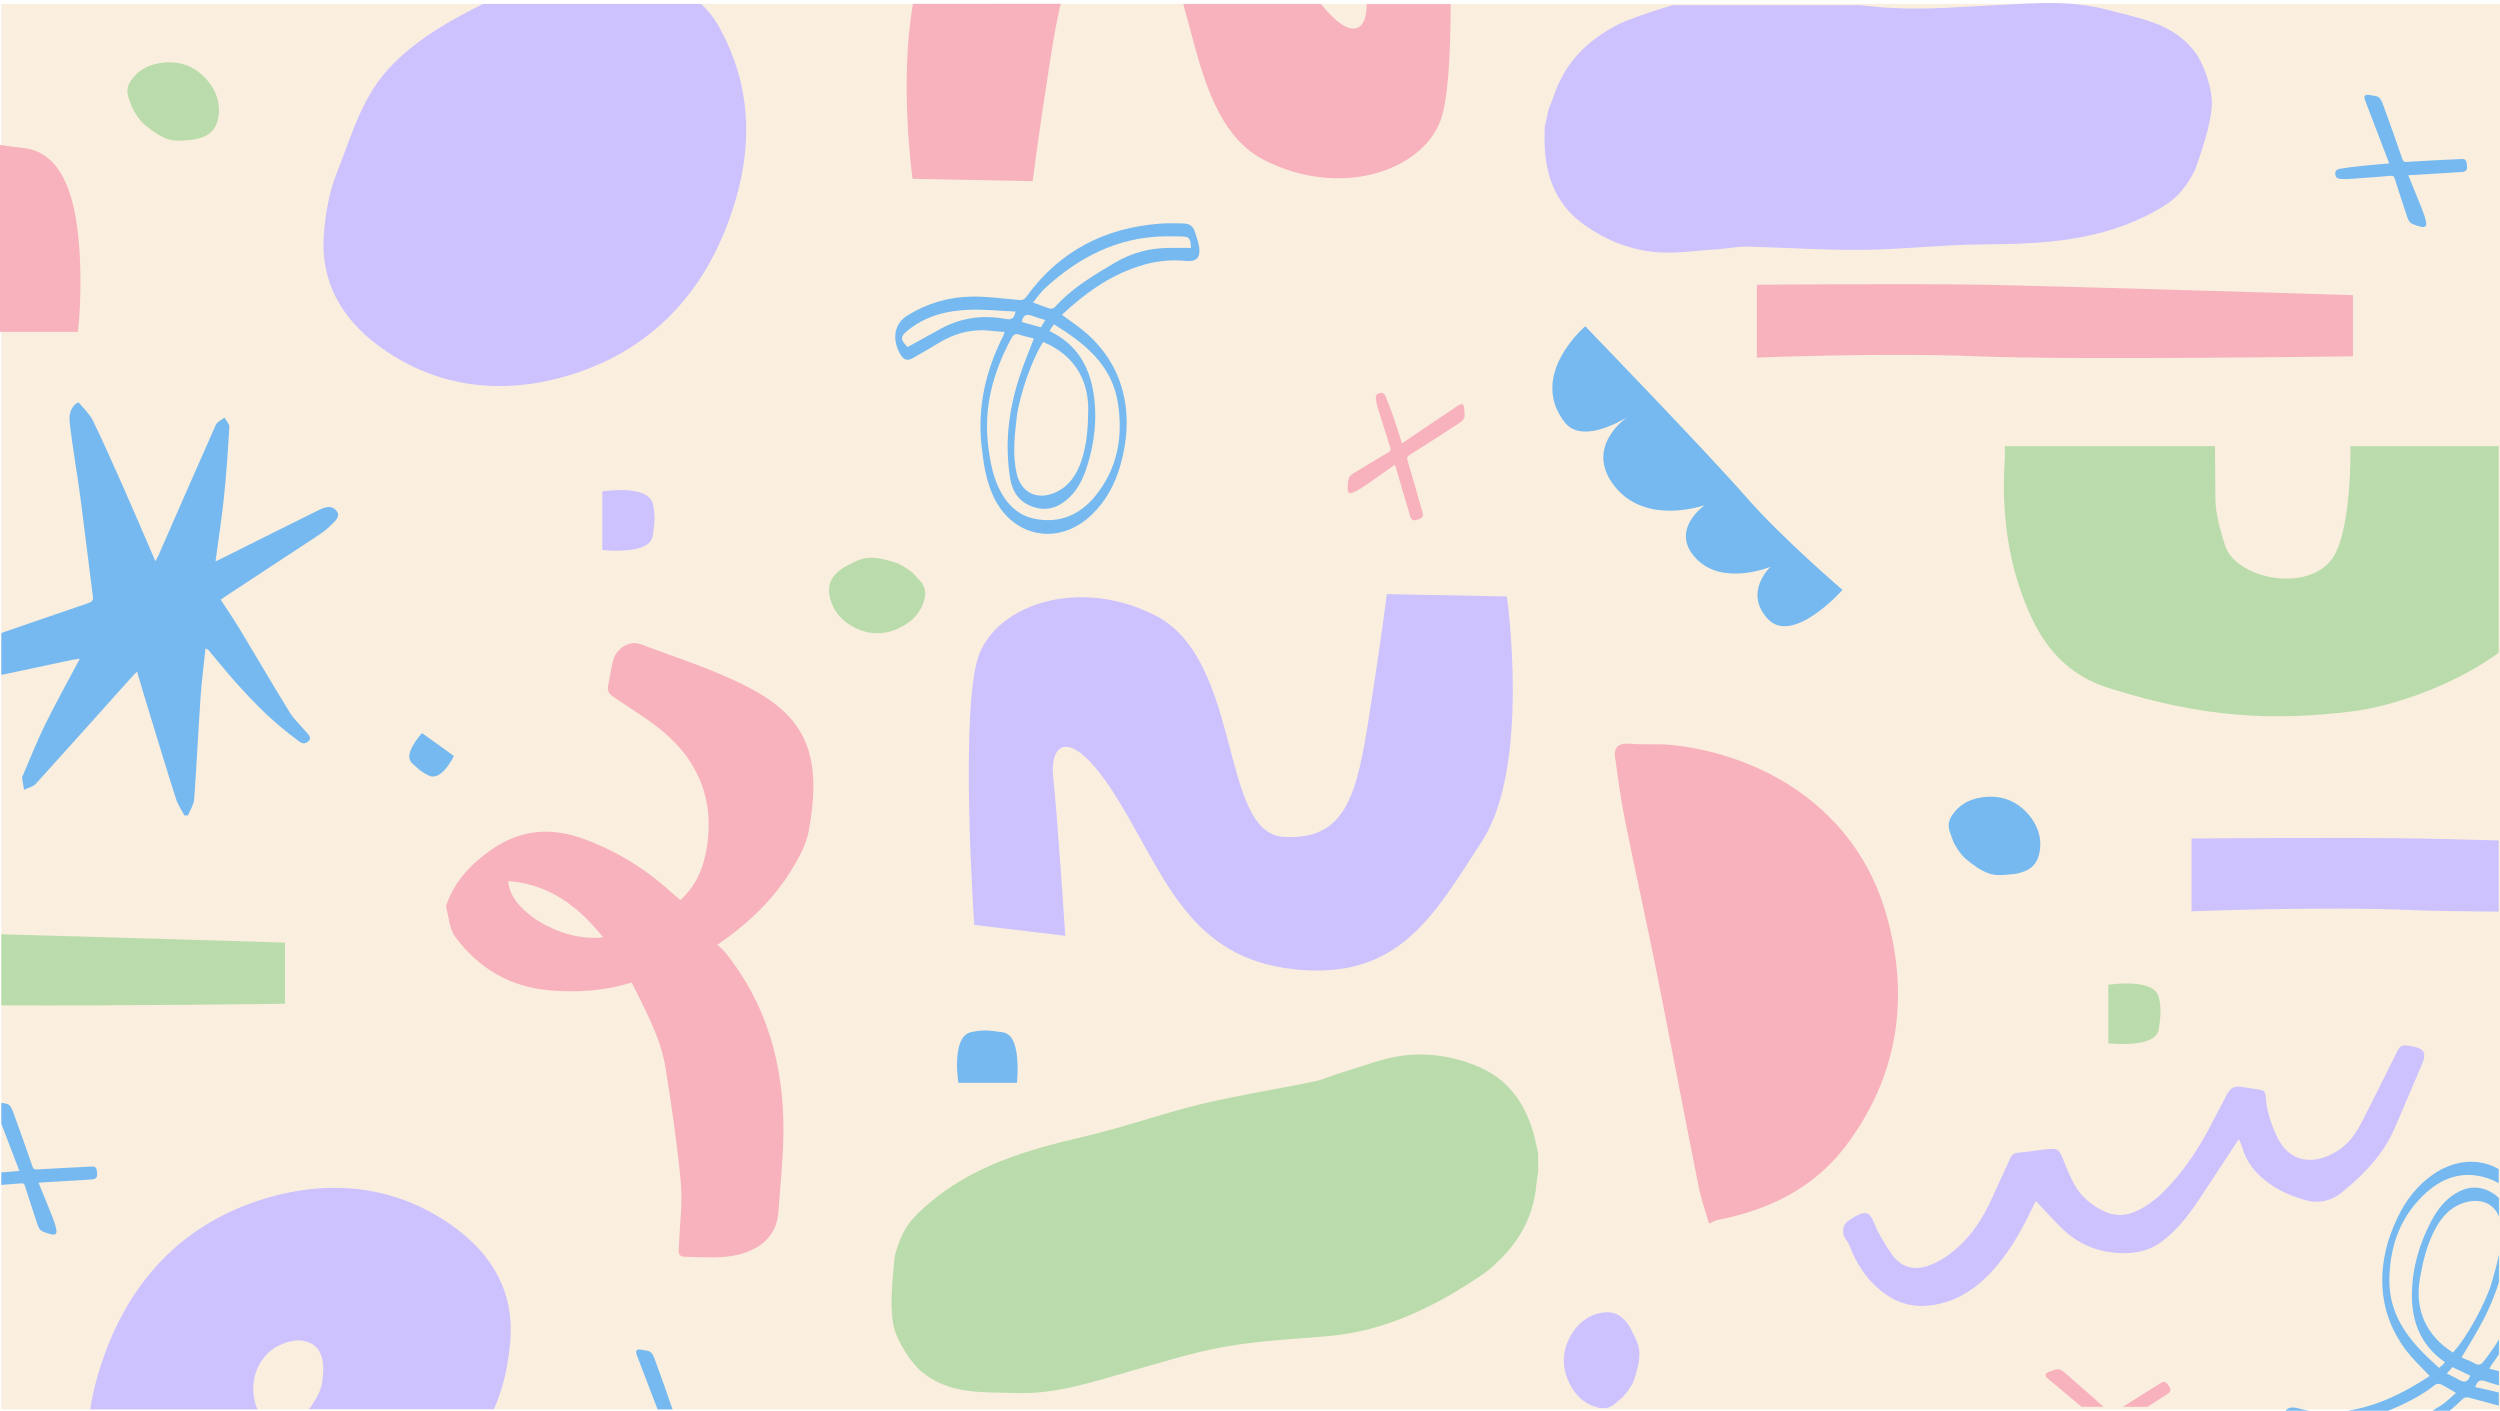
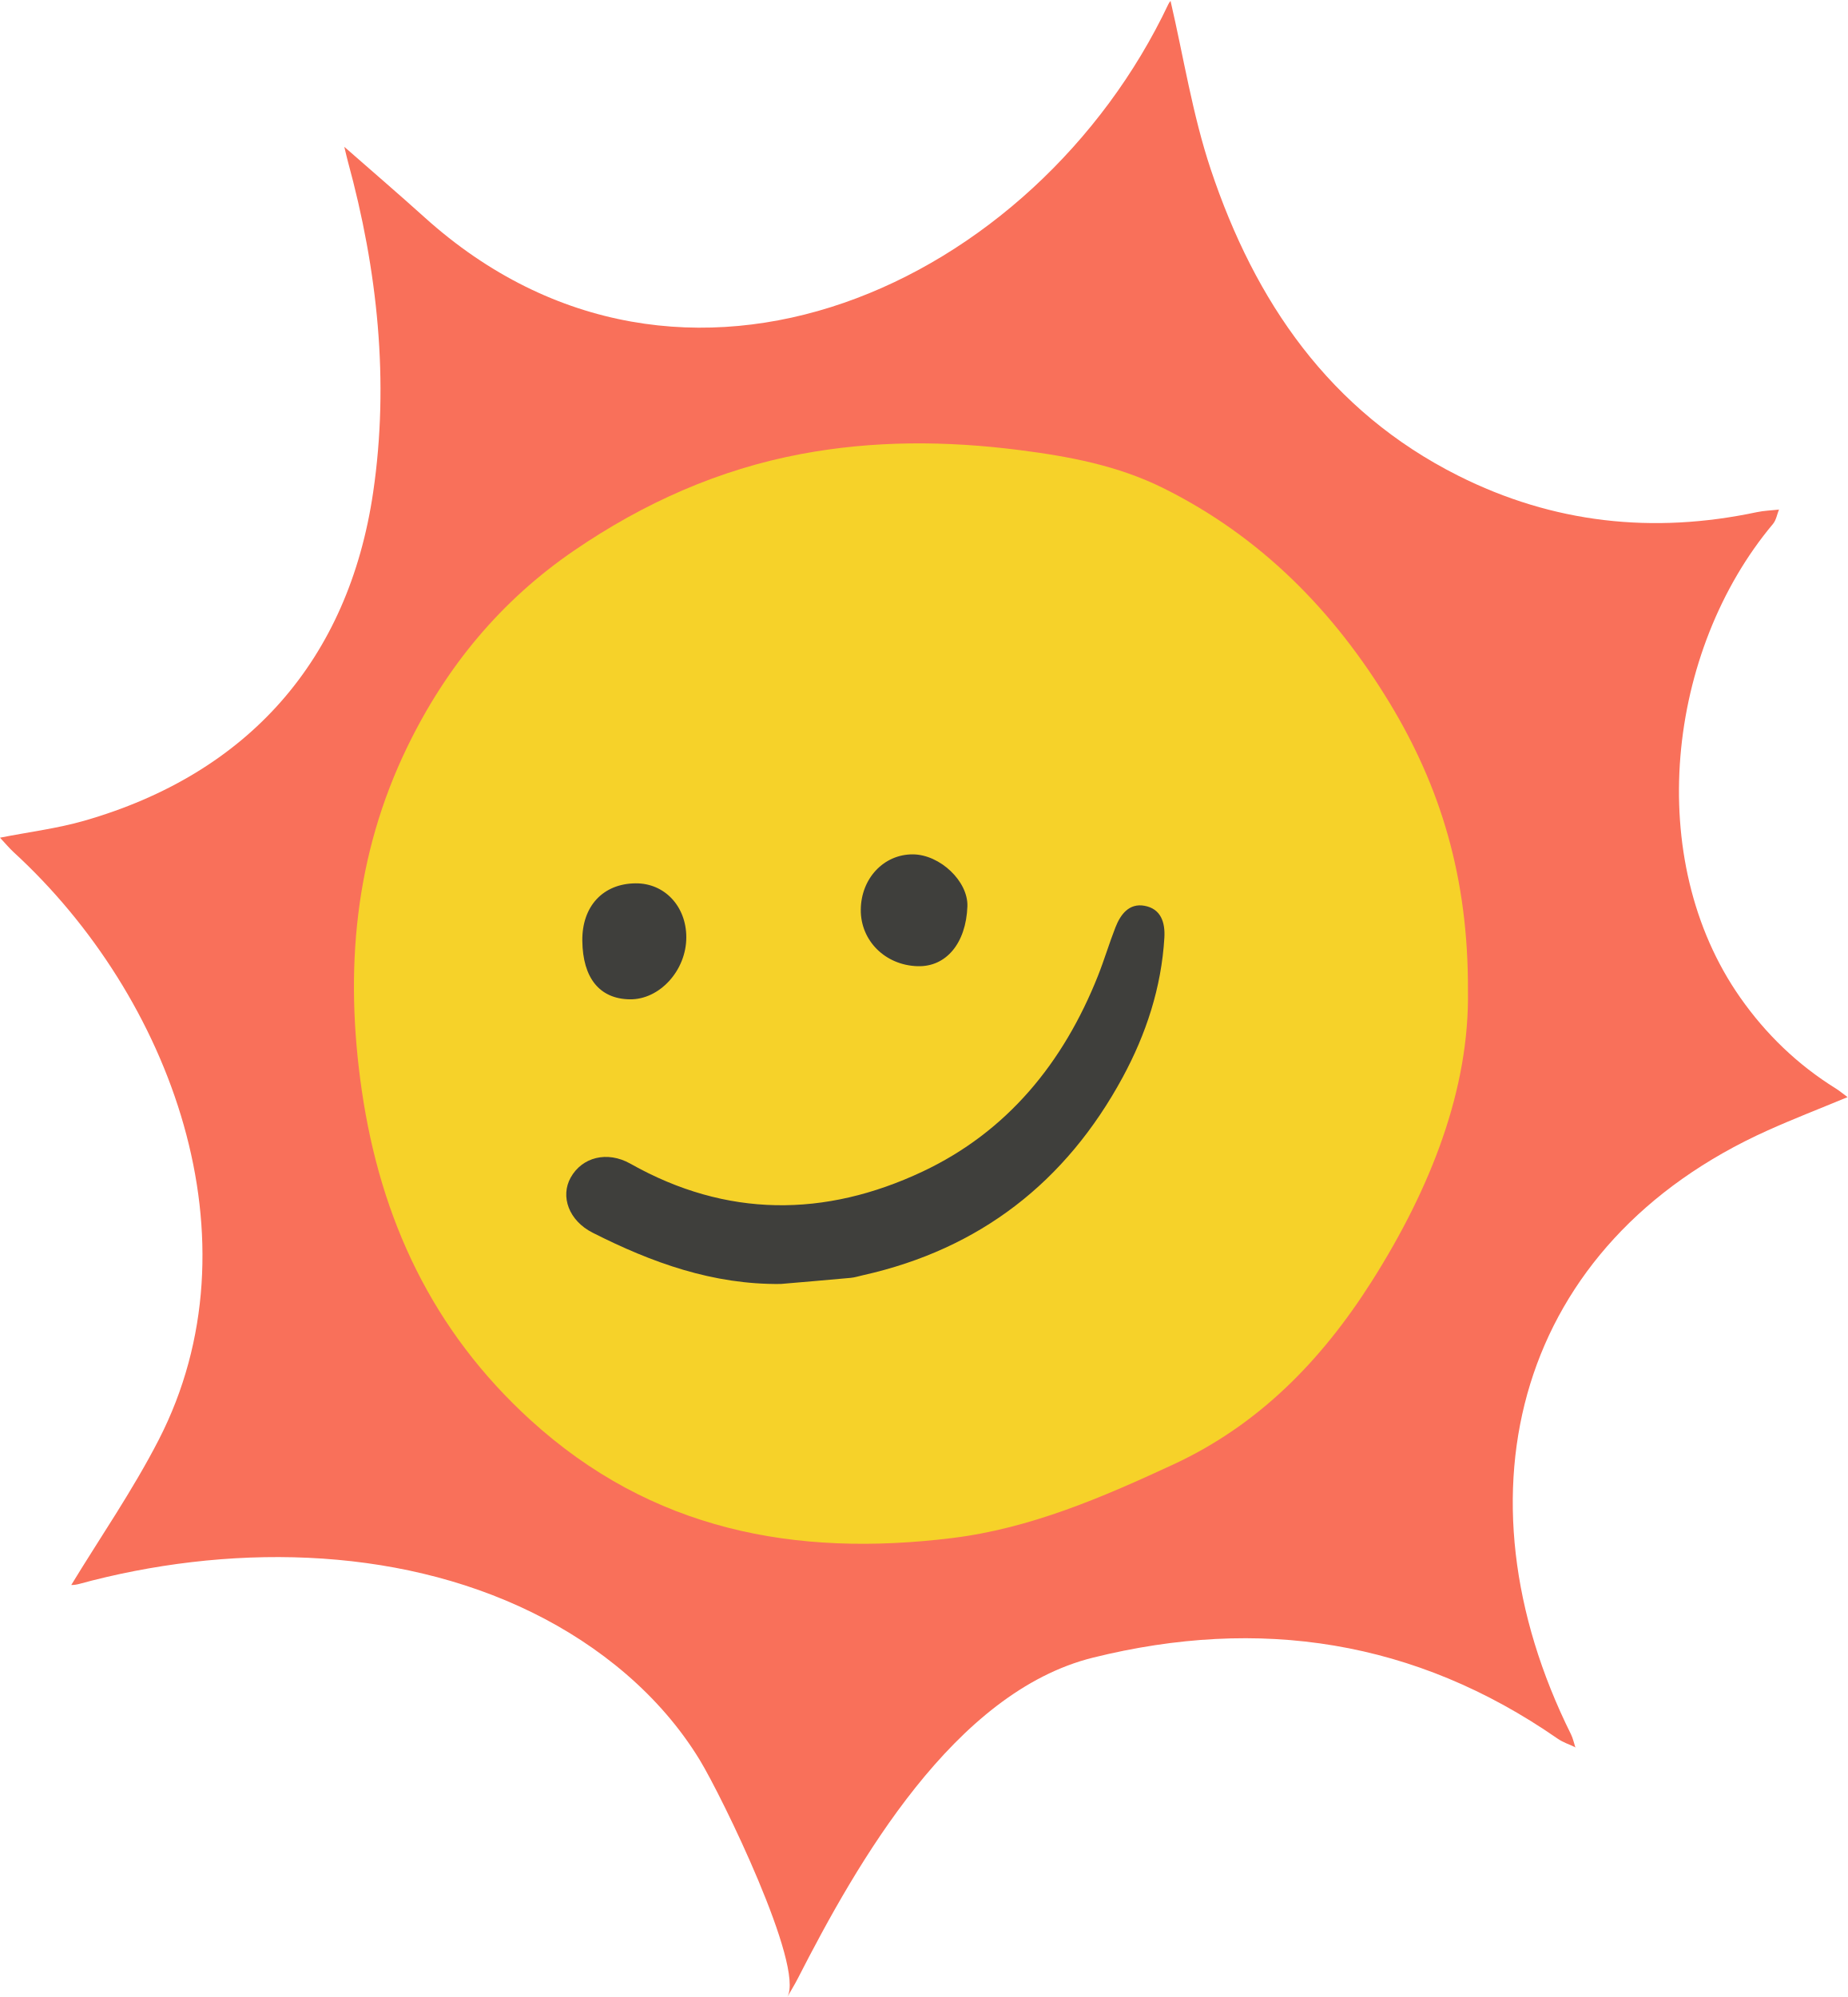
- <svg xmlns="http://www.w3.org/2000/svg" width="1921" height="1084" viewBox="0 -3 1921 1084" overflow="hidden">
+ <svg xmlns="http://www.w3.org/2000/svg" width="462.7" height="500.2" viewBox="-0 -0.2 462.7 500.2" overflow="hidden">
  <g id="change1_1">
-     <path d="M1921 1080 1 1080 1 0 1921 0 1921 1080Z" fill="#FAEFDE" />
+     <path d="M445.523 127.367C445.028 128.6 444.807 130.065 443.995 131.035 417.386 162.786 411.517 215.048 435.819 249.692 442.253 258.865 450.18 266.501 459.717 272.432 460.55 272.949 461.306 273.59 462.68 274.603 455.587 277.546 449.056 280.071 442.679 282.939 379.905 311.171 363.302 373.604 393.402 434.177 393.928 435.236 394.164 436.44 394.536 437.576L394.613 437.501C393.09 436.772 391.433 436.237 390.064 435.287 354.401 410.541 315.36 404.656 273.699 415.001 238.942 423.632 214.716 466.171 199.752 495.435 198.994 496.917 198.112 498.336 197.165 500 201.537 492.319 180.745 449.666 175.213 440.594 165.341 424.405 150.103 411.945 133.214 403.658 98.572 386.658 56.32 386.57 19.668 396.58 18.736 396.834 17.73 396.811 17.848 396.798 25.048 384.953 33.227 373.13 39.743 360.452 65.495 310.35 42.822 249.426 3.458 213.29 2.343 212.266 1.372 211.085-1.33227e-15 209.621 7.379 208.166 14.392 207.303 21.099 205.376 62.194 193.565 87.289 165.011 93.445 123.124 97.525 95.361 94.566 67.48 87.123 40.262 86.904 39.46 86.725 38.646 86.219 36.573 93.528 42.989 99.989 48.529 106.308 54.227 171.023 112.583 259.485 70.829 292.596 0.827 292.86 0.27 293.339-0.185 293.143 0.075 296.368 13.902 298.608 28.468 303.209 42.244 314.256 75.317 332.962 102.757 365.144 118.934 388.943 130.898 413.964 133.599 439.955 128.084 441.796 127.693 443.709 127.643 445.588 127.435L445.523 127.367Z" fill="#F9705A" />
  </g>
  <g id="change2_1">
-     <path d="M1860.4 816.4C1853.4 832.4 1846.8 848.7 1839.7 864.7 1831.1 884.3 1816.5 899.3 1800.2 912.7 1791.4 920 1781.5 922.2 1770.4 918.9 1760.6 916 1751.3 912 1743 905.9 1733.5 898.9 1726.2 890.4 1723 878.8 1722.5 877.1 1721.7 875.4 1721 873.7 1720.9 873.3 1720.5 873.1 1720.1 872.6 1710 887.9 1700.2 902.9 1690.3 917.9 1682.3 930 1673.6 941.4 1662 950.4 1653.8 956.8 1644.5 959.6 1634.4 959.9 1615.3 960.4 1598.4 954.5 1584.6 941.1 1577.7 934.4 1571.3 927.2 1564.4 919.9 1563.7 921.2 1562.9 922.6 1562.2 924.1 1553.5 942.3 1543.8 959.9 1529.9 974.7 1516 989.5 1499.5 999.4 1478.6 1000.4 1465.4 1001 1454.2 996.3 1444.3 988 1433.5 979 1426.3 967.5 1421.3 954.5 1420.5 952.5 1419.3 950.6 1418 948.8 1415.1 944.9 1415.8 938.2 1419.9 935.3 1422.6 933.4 1425.5 931.5 1428.6 930.2 1433.8 928 1436.3 929 1438.9 934.1 1440.7 937.6 1441.9 941.5 1443.8 944.9 1447 950.6 1450.3 956.2 1454.1 961.4 1462.6 972.9 1473.6 973 1484 968.7 1490.7 966 1497 961.8 1502.5 957.1 1515.4 946.2 1524.2 932.2 1531 916.9 1535.5 906.8 1540.2 896.8 1544.8 886.8 1546 884 1547.9 883 1551 882.7 1558.9 882 1566.7 880.6 1574.6 879.9 1581.2 879.3 1582.5 881.1 1585 887 1587.8 894.5 1590.9 901.9 1594.9 908.8 1599.6 916.6 1606.6 922.5 1614.8 926.8 1624.3 931.9 1633.7 931.7 1643.2 926.9 1655 921 1663.9 911.9 1672.3 902 1684.1 888 1693.5 872.4 1701.7 856 1704.9 849.8 1708.1 843.7 1711.4 837.6 1714.1 832.7 1717.1 831.3 1722.6 832.2 1726.2 832.8 1729.9 833.4 1733.5 833.9 1740.6 834.9 1740.6 834.9 1741.2 842 1742 851.3 1745.2 860.6 1749 869.1 1759.1 891.8 1779.1 892.3 1796.5 881.1 1804.4 876 1809.9 868.5 1814.2 860.3 1823.5 842.3 1832.4 824.2 1841.4 806.1 1844.3 800.2 1845.4 799.6 1852 800.7 1863.5 802.7 1865 805.8 1860.4 816.4ZM1065.6 453.5C1065.6 453.5 1061.5 487.3 1052.1 546.7 1042.8 606.1 1035 643.3 986 640 937 636.7 954.8 503.9 887.7 469.9 830.3 440.7 768.8 460.5 752.8 498.7 736.8 536.9 748.6 707.7 748.6 707.7L818.6 716.1C818.6 716.1 812.3 621.3 809.3 594.4 806.3 567.5 823 552.7 859.2 611.8 895.4 670.9 914.1 733.2 994.5 741.8 1074.9 750.4 1101.6 700.7 1139 643 1176.3 585.3 1157.9 455.3 1157.9 455.3L1065.6 453.5ZM1247.7 1010.7C1242.8 1005.6 1236.4 1004.4 1229.7 1005.9 1218.9 1008.2 1211.1 1015.1 1206.2 1024.6 1199.4 1037.8 1200.4 1051.1 1208 1063.6 1212.7 1071.4 1219.4 1076.7 1228.5 1078.7 1233 1079.7 1237.2 1078.8 1240.9 1075.7 1243 1074 1245 1072.1 1247.1 1070.3 1248 1069.2 1248.9 1068.1 1250 1066.9 1252.1 1064.3 1254.9 1059.7 1255.9 1056.5 1257.9 1050 1259.9 1043.4 1259.7 1036.5 1259.5 1029.5 1256.2 1024.6 1253.3 1018.5 1252 1015.6 1249.9 1013 1247.7 1010.7ZM462.8 374.6C462.8 374.6 462.8 379.7 462.8 393 462.8 406.3 462.8 419.6 462.8 419.6 462.8 419.6 472.6 420.8 483.6 419.6 494.6 418.4 501 414.8 501.7 408 502.4 401.2 504.2 395.4 501.7 384.3 498.2 368.9 462.8 374.6 462.8 374.6ZM538.6 0 371.3 0C346.6 12.2 322.7 25.7 302.6 45.6 278.4 69.6 271.2 98.6 258.7 130.1 252.8 144.9 250 161.6 248.8 177.7 246.2 213.4 262.6 241.3 289.5 261.7 332.5 294.2 382.5 300.5 432 286.9 501.1 267.9 545.6 219.4 565.8 148.7 578.4 104.6 575.9 61.5 554.1 20.5 549.9 12.3 544.7 5.5 538.6 0ZM1431.3 189C1462 188.7 1492.8 185 1523.5 184.8 1569.4 184.5 1614.4 182.6 1657 158.7 1670.2 151.3 1677.4 145.1 1686.4 128.2 1694.3 106.8 1700.1 86.5 1699.6 74.3 1699.1 62.9 1693.1 45.4 1686.5 36.8 1669.5 14.4 1643.2 10.9 1618 4.2 1590.7-3 1562.5-0.5 1534.4 0.9 1508 2.2 1481.5 4.5 1455.4 3.2 1446.7 2.8 1438 2 1429.4 1L1285.3 1C1273.1 4.4 1261 8.6 1248.9 13.3 1244 15.2 1239.2 18 1234.5 20.8 1216.1 32.1 1201.6 47.7 1193.9 70.7 1192.8 74 1191.4 77.2 1190.1 80.4 1189 85.2 1188 89.9 1186.9 94.7 1186.9 96.4 1187 98.2 1186.9 99.9 1185.9 129.3 1194.7 152.9 1215.5 168.4 1231.7 180.5 1250.3 188.2 1269.7 190.5 1286.1 192.4 1303.3 189.5 1320.1 188.5 1327.5 188.1 1334.9 186.4 1342.2 186.5 1371.9 187.2 1401.5 189.3 1431.3 189ZM1858.5 641.3C1801.6 640.3 1684 641.3 1684 641.3L1684 697.3C1684 697.3 1781.8 693.3 1853.6 696.3 1869.8 697 1893.3 697.3 1920 697.5L1920 642.8C1893.7 642.1 1871.6 641.5 1858.5 641.3ZM351.8 942C308.9 909.3 258.9 902.9 209.4 916.3 140.2 935.1 95.5 983.5 75 1054.2 72.5 1062.9 70.6 1071.5 69.3 1080L197.9 1080C196.4 1076.9 195.5 1073.6 195 1069.9 193.3 1056.7 197.2 1045.4 206.5 1036.1 208.1 1034.5 210.3 1033.4 212.2 1032 217.1 1029.4 222.1 1027.4 227.6 1027 230.9 1026.8 234.1 1027.3 237.2 1028.5 243 1030.7 246.2 1035.3 247.6 1041.3 248.9 1047.1 248.4 1052.9 247.6 1058.7 246.7 1065.4 243.4 1071 239.8 1076.5 239.1 1077.6 238.3 1078.7 237.5 1079.8L379.5 1079.8C380.4 1077.7 381.2 1075.6 382.1 1073.6 388 1058.8 390.9 1042.1 392.2 1026.1 394.9 990.4 378.6 962.4 351.8 942Z" fill="#CDC2FE" />
+     <path d="M367.609 247.901C368.021 272.529 358.357 297.382 343.462 320.835 330.898 340.62 315.201 356.711 293.819 366.62 276.083 374.839 258.113 382.621 238.435 385.044 199.131 389.886 163.163 383.128 132.818 355.457 108.303 333.1 95.27 305.194 90.577 272.777 86.263 242.977 88.745 214.145 102.045 186.781 111.732 166.852 125.367 150.268 143.827 137.658 161.214 125.781 179.984 117.39 200.678 113.508 218.818 110.105 237.022 110.193 255.321 112.536 267.746 114.126 279.896 116.404 291.207 122.008 315.68 134.135 334.034 152.807 348.028 175.917 360.734 196.9 367.738 219.63 367.609 247.901Z" fill="#F6D229" />
  </g>
  <g id="change3_1">
-     <path d="M1415.8 450.3C1415.8 450.3 1377.7 493.1 1358.5 472.7 1339.3 452.3 1360.4 432.5 1360.4 432.5 1360.4 432.5 1323.7 447.9 1303.1 426 1282.5 404.1 1310 385.1 1310 385.1 1310 385.1 1265.1 401.4 1240.7 370.7 1216.4 340 1250.7 317.3 1250.7 317.3 1250.7 317.3 1216.6 339.6 1202.4 321.6 1173.9 285.2 1218.1 247.7 1218.1 247.7 1218.1 247.7 1312.6 345.5 1340.9 378 1369.2 410.5 1415.8 450.3 1415.8 450.3ZM1521.6 609.9C1512.6 611.4 1505.2 615.7 1500 623.4 1497.3 627.3 1496.7 631.6 1498.2 636.1 1499.1 638.8 1500.1 641.3 1501 643.9 1501.7 645.2 1502.5 646.5 1503.1 647.7 1504.8 650.7 1508 655 1510.6 657.1 1515.9 661.4 1521.3 665.6 1527.8 668 1534.4 670.4 1540.2 669.2 1546.9 668.7 1550 668.4 1553.2 667.5 1556.2 666.3 1562.8 663.6 1566.2 658.1 1567.3 651.3 1569.1 640.5 1565.5 630.6 1558.5 622.6 1548.7 611.4 1536 607.4 1521.6 609.9ZM1837 132.1C1838.8 132 1839.6 132.5 1840.1 134.2 1842.8 142.9 1845.7 151.5 1848.5 160.1 1851.2 168.6 1851.2 168.6 1859.7 171.1 1859.8 171.1 1859.9 171.2 1860 171.2 1863.3 172 1864.8 171 1864.2 167.7 1863.6 164.5 1862.6 161.5 1861.4 158.5 1857.9 149.6 1854.2 140.8 1850.5 131.6 1851.7 131.5 1852.5 131.5 1853.5 131.5 1866.2 130.7 1878.9 130 1891.6 129.2 1894.5 129 1895.8 127.7 1895.7 125.4 1895.5 120.3 1894.8 119 1891.2 119.2 1877.4 119.8 1863.6 120.5 1849.8 121.4 1847.6 121.6 1846.7 121.2 1845.9 119 1841.1 105.2 1836.3 91.3 1831.2 77.6 1828.5 70.2 1827.3 71.2 1820.6 70 1817 69.4 1816.1 70.8 1817.4 74.3 1822.7 88.2 1828 102.2 1833.4 116.1 1834.2 118.2 1835 120.3 1835.9 122.6 1828.8 123.2 1822 123.7 1815.3 124.4 1809.5 125 1803.7 125.8 1797.9 126.7 1796 127 1794.4 128 1794.4 130.3 1794.4 132.7 1795.5 134.2 1797.9 134.4 1800 134.6 1802.1 134.7 1804.2 134.6 1815.1 133.9 1826.1 133 1837 132.1ZM769.8 790.1C763 789.4 757.2 787.6 746.1 790.1 730.7 793.6 736.4 829 736.4 829 736.4 829 741.5 829 754.8 829 768.1 829 781.4 829 781.4 829 781.4 829 782.6 819.2 781.4 808.2 780.2 797.2 776.6 790.8 769.8 790.1ZM921.5 187.3C922.5 195 919.2 198.3 911.4 197.5 898.7 196.2 886.4 197.8 874.5 201.8 851.9 209.2 833.3 222.7 816 238.9 821.7 243.1 827.1 246.7 832.1 250.8 864.3 277 872.2 315.5 860.8 354.9 856.6 369.3 849.7 382.3 838.6 392.8 813.7 416.5 778.8 410.2 763.8 379.4 757.8 367.1 755.8 353.8 754.3 340.3 750.8 310 757.4 281.7 771 254.8 771.3 254.2 771.5 253.6 772 252.1 768.7 251.8 765.7 251.7 762.6 251.3 747.2 249.3 733.2 253.1 720.2 261.2 714.3 264.9 708.1 268.2 702.1 271.8 696.6 275.1 694 273.1 691.5 268.7 686.6 260.2 685.2 246.9 697.3 239.4 712.8 229.8 729.6 225 747.5 224.9 758.9 224.8 770.4 226.4 781.8 227.4 784.5 227.6 786.5 228 788.6 225.1 814 189.9 849 171.9 891.9 168.8 897.7 168.4 903.6 168.6 909.4 168.7 913.6 168.8 916.8 170.7 918.1 174.9 919.3 179 921 183.1 921.5 187.3ZM785.2 244.4C790.1 245.8 794.9 247.1 799.8 248.5 801 246.6 801.9 245.1 803.2 242.9 799.5 241.7 796.3 240.9 793.2 239.7 788.7 238 786 239.2 785.2 244.4ZM801.6 259.8C793.4 271.9 783.1 301.2 781.2 318 779.6 332.4 777.9 346.9 781.3 361.2 784.8 375.6 796.8 381.5 810.5 375.6 821.6 370.8 827.5 361.5 831.1 350.6 835.3 337.8 836.1 324.5 836.2 311.2 836.2 287.3 824 269.1 801.6 259.8ZM772.8 242.1C777.2 242.9 779.3 241.9 780.3 236.4 768.6 235.9 757.2 234.7 745.8 235 728.2 235.5 711.5 239.5 697.4 251 691.7 255.6 691.6 257.8 697.4 263.7 706.3 258.8 715 253.8 723.8 249.1 739.3 240.9 755.7 238.9 772.8 242.1ZM809.9 246.2C809 247.4 808.5 248 808 248.7 807.5 249.5 807 250.3 806.4 251.4 826.6 260.9 836.8 277.5 840.2 298.7 843.3 318.5 841.1 337.9 834.8 356.9 831.8 366 827.4 374.4 820 380.8 812 387.7 803 389.9 793 386.2 783 382.5 777.9 374.9 776.2 364.5 772 338.6 774.9 313.3 782.7 288.6 786 278 790.3 267.9 794.4 257.2 793.3 256.9 792.5 256.6 791.7 256.4 789.1 255.7 786.5 255.3 784 254.3 780.5 253 778.8 253.9 777 257.2 763.2 282.9 755.7 309.9 759.3 339.3 760.9 352.4 763.2 365.3 770.1 376.9 775.8 386.5 783.7 393.3 794.9 395.6 814.2 399.5 829.9 392.6 841.8 377.9 858.5 357.2 863 333.2 859.1 307.3 854.6 277.4 833.6 260.9 809.9 246.2ZM915.1 187.5C914.8 179.9 913.9 178.9 907.7 178.7 903.4 178.6 899 178.5 894.7 178.6 858.7 179.3 829 194.6 803.1 218.4 799.7 221.5 797 225.5 793.8 229.4 798.6 231.2 802.4 232.8 806.4 234 807.6 234.4 809.8 234 810.5 233.1 823.5 218.4 840.2 208.6 856.8 198.8 869.5 191.3 883.1 187.7 897.6 187.5 903.5 187.4 909.3 187.5 915.1 187.5ZM1914.2 1046.2C1913.8 1046.8 1913.6 1047.4 1912.8 1048.7 1915.4 1049.4 1917.8 1049.9 1920.2 1050.6L1920.2 1061.5C1916.9 1060.7 1913.6 1059.7 1910.3 1058.5 1906 1056.9 1903.8 1057.6 1901.9 1062.8 1908 1064.1 1914.1 1065.6 1920.1 1067L1920.1 1077.1C1913 1075.3 1906 1073.2 1898.9 1071.4 1896.3 1070.7 1894.3 1070 1891.8 1072.5 1888.7 1075.5 1885.6 1078.3 1882.4 1081L1869.1 1081C1871.5 1079.6 1873.8 1078.1 1876.2 1076.6 1880.1 1074 1883.4 1070.5 1887.2 1067.3 1882.8 1064.8 1879.3 1062.5 1875.6 1060.7 1874.5 1060.2 1872.3 1060.2 1871.4 1060.9 1860.3 1069.7 1847.9 1075.8 1835.1 1081L1803.9 1081C1827 1077.4 1847.4 1067.2 1867 1054.3 1862.2 1049.3 1857.5 1044.8 1853.2 1039.9 1825.9 1008.7 1824.5 969.4 1842.3 932.5 1848.8 919 1857.8 907.3 1870.5 898.8 1887.3 887.6 1905.7 887.1 1920 895.3L1920 906.2C1918.2 905.1 1916.2 904.1 1914.1 903.3 1895.8 896.2 1879.1 900.3 1864.9 912.9 1845 930.5 1836.5 953.4 1836 979.6 1835.4 1009.8 1853.4 1029.6 1874.2 1048.1 1875.3 1047.1 1875.9 1046.5 1876.7 1046.1 1877.3 1045.4 1877.9 1044.6 1878.7 1043.7 1860.3 1031 1853.1 1012.9 1853.3 991.5 1853.5 971.5 1859 952.7 1868.3 935.1 1872.8 926.6 1878.5 919.1 1886.9 914 1896 908.5 1905.2 907.9 1914.4 913.2 1916.7 914.5 1918.6 916 1920.2 917.6L1920.2 932C1916.6 922.3 1907.2 917.8 1895.5 920.6 1883.7 923.5 1876.4 931.6 1871 941.8 1864.7 953.7 1861.7 966.6 1859.4 979.8 1855.4 1003.4 1864.3 1023.3 1884.8 1036.3 1894.9 1025.7 1910 998.5 1914.7 982.3 1916.7 975.2 1918.8 968.1 1920.2 960.9L1920.2 982.3C1917.1 992.2 1913 1001.8 1908.2 1011.2 1903.2 1020.9 1897.3 1030.1 1891.5 1040 1892.5 1040.5 1893.3 1040.9 1894 1041.2 1896.5 1042.3 1899 1043.1 1901.3 1044.5 1904.5 1046.4 1906.4 1045.8 1908.7 1042.8 1912.9 1037.4 1916.7 1031.9 1920.2 1026.3L1920.2 1037.6C1918.3 1040.5 1916.3 1043.4 1914.2 1046.2ZM1898.1 1054C1893.6 1051.8 1889 1049.7 1884.4 1047.5 1883 1049.2 1881.9 1050.5 1880.1 1052.4 1883.6 1054.2 1886.6 1055.5 1889.4 1057.2 1893.6 1059.7 1896.5 1059 1898.1 1054ZM1756.2 1081 1774.4 1081C1771.6 1080.5 1768.8 1079.9 1766.1 1079.2 1761.4 1077.9 1758.1 1078.5 1756.2 1081ZM242.8 390C219.2 401.6 195.7 413.5 172.2 425.2 170.3 426.2 168.4 427.1 165.6 428.4 167.9 411.3 170.4 395.1 172.1 378.9 174 361 175.2 343 176.2 325 176.3 322.7 173.8 320.3 172.5 317.9 170.2 319.7 166.8 321.2 165.8 323.5 150.9 357 136.3 390.6 121.6 424.1 120.9 425.6 120 427.1 119.4 428.2 111.2 409.3 103.3 390.6 95 371.9 87.3 354.6 79.7 337.3 71.4 320.2 69 315.2 64.3 311 60.7 306.4 60.2 306.4 59.8 306.4 59.3 306.5 53.1 310.9 53 317.3 53.7 323.2 56 342.3 59.4 361.3 61.9 380.3 65.2 405.4 68.1 430.5 71.4 455.6 71.9 459.3 69.4 459.9 66.5 460.9 44.7 468.4 22.8 475.8 1 483.4L1 515.6C3.4 515.1 5.8 514.6 8.2 514.1 24 510.8 39.8 507.3 55.6 504 57.5 503.6 59.5 503.5 61.3 503.2 52.4 520.1 43.2 536.5 34.9 553.3 28.5 566.2 23.3 579.6 17.6 592.8 17.4 593.4 16.9 594 16.9 594.5 17.4 597.6 17.9 600.8 18.5 603.9 21.5 602.4 25.4 601.6 27.4 599.4 51.8 572.5 75.9 545.5 100.1 518.5 101.5 516.9 103 515.4 105.3 513 108.5 523.8 111.4 533.8 114.5 543.8 121.4 566.2 128.1 588.7 135.3 611 136.7 615.4 139.5 619.4 141.7 623.6 142.6 623.6 143.5 623.5 144.5 623.5 146.1 619.4 148.9 615.4 149.2 611.2 151.1 585.2 152.3 559.1 154.1 533 154.9 520.6 156.6 508.2 157.9 495.3 159.5 496.1 160 496.2 160.2 496.5 180.2 521 200.7 545 227.1 564.6 230 566.7 232.6 569.9 236.4 567.1 240.4 564.1 236.9 561.4 234.7 558.8 230.6 554 225.7 549.5 222.5 544.2 209.4 522.9 196.8 501.3 183.9 479.9 179.4 472.5 174.4 465.2 169.6 457.8 170.9 456.8 171.9 456.1 173 455.4 196.7 439.8 220.5 424.2 244.2 408.6 247.5 406.4 250.7 404.1 253.4 401.4 256.6 398 262.6 394.2 258.3 389.2 253.9 384.1 247.7 387.6 242.8 390ZM70.2 893.4C56.4 894 42.6 894.8 28.8 895.6 26.6 895.7 25.6 895.4 24.9 893.2 20.1 879.4 15.3 865.5 10.2 851.8 7.7 845 6.5 845.3 1 844.4L1 860.5C4.8 870.4 8.6 880.3 12.4 890.2 13.2 892.3 14 894.4 14.9 896.7 10.1 897.1 5.5 897.5 1 897.9L1 907.5C6 907.1 11.1 906.7 16.1 906.3 17.9 906.1 18.7 906.6 19.2 908.4 21.9 917 24.8 925.6 27.6 934.3 30.3 942.8 30.3 942.8 38.8 945.3 38.9 945.3 39 945.4 39.1 945.4 42.4 946.3 43.9 945.2 43.3 941.9 42.7 938.8 41.7 935.7 40.5 932.7 37 923.8 33.4 915 29.6 905.8 30.8 905.7 31.6 905.7 32.4 905.6 45.1 904.9 57.8 904.1 70.5 903.3 73.5 903.1 74.7 901.8 74.6 899.5 74.5 894.4 73.8 893.2 70.2 893.4ZM492.6 1034.1C489 1033.5 488.1 1034.9 489.4 1038.4 494.6 1052.3 500 1066.1 505.3 1080L516.8 1080C512.4 1067.2 507.9 1054.4 503.2 1041.7 500.5 1034.4 499.3 1035.3 492.6 1034.1ZM324.3 560.3C324.3 560.3 320.2 564.6 317 570.4 313.8 576.2 313.5 580.8 317 583.8 320.4 586.8 323 590 329.9 593.1 339.5 597.4 348.8 577.9 348.8 577.9 348.8 577.9 346 575.9 338.8 570.7 331.6 565.5 324.3 560.3 324.3 560.3Z" fill="#76B9F0" />
-   </g>
-   <g id="change4_1">
-     <path d="M1181.9 882.8C1181.9 887.6 1181.9 892.4 1182 897.3 1181.5 900.7 1180.8 904.1 1180.5 907.6 1178.2 931.8 1167.6 950.2 1152.1 965.3 1148.2 969.1 1144.2 972.9 1139.8 975.9 1103 1001 1064.4 1019.8 1021.3 1023.6 994.4 1026 967.4 1027.1 940.8 1031.9 915 1036.5 889.7 1044.7 864.3 1051.9 837.2 1059.6 810.3 1068.3 782.1 1067.4 756 1066.6 729.7 1069 708.1 1051 699.8 1044 689.9 1028.3 687 1017.4 683.8 1005.6 685 984.5 687.6 961.8 692.6 943.2 698.2 935.7 709.4 925.5 745.5 892.7 788.9 880.7 833.6 870.2 863.5 863.2 892.7 852.7 922.5 845.5 951.4 838.5 980.8 834 1009.9 828 1017.1 826.5 1023.9 823.2 1031 821.1 1047.2 816.4 1063.2 809.7 1079.7 807.9 1099.2 805.8 1119 809.1 1137.5 817.3 1161.2 827.8 1175.1 848.9 1180.7 877.7 1181 879.4 1181.5 881.1 1181.9 882.8ZM101.5 79.6C102.2 80.9 103 82.2 103.6 83.4 105.3 86.4 108.5 90.7 111.1 92.8 116.4 97.1 121.8 101.3 128.3 103.7 134.9 106.1 140.7 104.9 147.4 104.4 150.5 104.1 153.7 103.2 156.7 102 163.3 99.3 166.7 93.8 167.8 87 169.6 76.2 166 66.3 159 58.3 149.2 47.1 136.5 43.1 122.1 45.6 113.1 47.1 105.7 51.4 100.5 59.1 97.8 63 97.2 67.3 98.7 71.8 99.6 74.5 100.6 77 101.5 79.6ZM710.6 456.2C711.5 451.6 710.5 447.4 707.4 443.8 705.6 441.7 703.7 439.7 701.9 437.7 700.8 436.7 699.6 435.8 698.4 435 695.7 432.9 691.1 430.2 687.9 429.2 681.3 427.2 674.7 425.3 667.8 425.6 660.9 425.9 656 429.2 649.9 432.2 647.1 433.7 644.5 435.8 642.2 438 637.2 443 636.1 449.4 637.7 456.1 640.2 466.8 647.3 474.6 656.8 479.3 670.1 485.9 683.4 484.7 695.8 476.9 703.5 472.1 708.7 465.3 710.6 456.2ZM1806.1 339.8C1806.1 339.8 1807.4 407.8 1790.9 427.8 1770.3 452.8 1717.2 440.8 1709.6 415.8 1706.7 406.1 1702.4 392.6 1702.3 379.7 1702.1 359.1 1702 339.8 1702 339.8L1540.5 339.8 1540.5 350.8C1540.5 350.8 1535.5 399.3 1551.3 446.8 1562.9 481.8 1579.5 512.8 1620.7 525.8 1694.1 549 1747.5 550.8 1806.1 543.8 1839.8 539.8 1884.8 523.1 1915.4 501.8 1917 500.7 1918.5 499.6 1920 498.5L1920 339.8 1806.1 339.8ZM1 769.5C92.7 770 219 768.3 219 768.3L219 721.3C219 721.3 88.8 717.3 1 714.9L1 769.5ZM1620 753.7C1620 753.7 1620 758.8 1620 772.1 1620 785.4 1620 798.7 1620 798.7 1620 798.7 1629.8 799.9 1640.8 798.7 1651.8 797.5 1658.2 793.9 1658.9 787.1 1659.6 780.3 1661.4 774.5 1658.9 763.4 1655.4 748 1620 753.7 1620 753.7Z" fill="#BADCAC" />
-   </g>
-   <g id="change5_1">
-     <path d="M1808 223.8 1808 270.8C1808 270.8 1591.4 273.8 1519.6 270.8 1447.8 267.8 1350 271.8 1350 271.8L1350 215.8C1350 215.8 1467.6 214.8 1524.5 215.8 1581.4 216.8 1808 223.8 1808 223.8ZM621.5 635.2C619.6 645.7 614 656 608.3 665.3 594.3 688.2 575.2 706.6 551.2 723 553.4 725 555.5 726.6 557.1 728.6 589.5 768.7 602.2 815.5 602 866 601.9 886.8 599.6 907.6 598.1 928.4 596.7 947.8 583 957.3 566.8 961.2 553.9 964.3 539.7 962.9 526.1 962.7 519.8 962.6 521.7 956.9 521.8 953.1 522.3 937.2 524.6 921.1 523.1 905.4 520.4 876.2 516.1 847.2 511.5 818.2 507.8 794.5 496 773.6 485.4 752 464.6 758.4 443.6 759.8 422.5 758 391.9 755.4 367.6 741.1 349.7 716.7 345.2 710.6 344.9 701.4 342.7 693.6 342.9 693.1 343 692.6 343.1 692.1 349.7 673.3 362.7 660 378.9 649 401.4 633.8 424.9 632.7 449.6 642 474.8 651.4 497.1 665.4 516.8 683.5 518.7 685.2 520.6 686.8 522.8 688.6 536.7 676 541.9 660 543.9 642.4 547.4 611.1 536.9 584.6 514.5 563.6 502.1 552 487 543.1 472.8 533.5 468.9 530.9 466.3 528.8 467.3 523.9 468.6 517.3 469.5 510.7 471.2 504.2 473.7 495.1 483.7 488.8 492.2 492 520.1 502.5 548.9 511.5 575.2 525.2 618.7 547.9 632.2 576.3 621.5 635.2ZM463.4 717.2C444 693 421.7 676.4 390.6 674 391.2 696.9 431.9 721.3 463.4 717.2ZM1285.1 569.5C1274.3 568.3 1263.2 569.4 1252.3 568.5 1244.3 567.8 1239.9 570.7 1241 578.7 1243.2 594.7 1245.3 610.8 1248.5 626.6 1256.2 665.1 1264.8 703.3 1272.5 741.8 1283.6 797.4 1294.1 853.1 1305.2 908.7 1307.1 918.2 1310.4 927.5 1313.2 937.1 1317.1 935.5 1318.9 934.5 1320.9 934.2 1359.4 926.6 1393.5 909.8 1417.4 878.7 1458.4 825.2 1467.8 764.3 1449.5 699.9 1426 617.1 1353.1 576.8 1285.1 569.5ZM1120.2 308.7C1107.8 317 1095.5 325.3 1083.1 333.7 1081.2 335 1079.4 336.3 1077.3 337.7 1075.1 330.9 1073.1 324.4 1070.9 318 1069 312.5 1066.9 307 1064.7 301.6 1064 299.8 1062.7 298.5 1060.4 299 1058 299.5 1056.9 300.9 1057.2 303.3 1057.5 305.4 1057.8 307.5 1058.4 309.5 1061.7 320 1064.9 330.5 1068.3 340.9 1068.9 342.6 1068.6 343.5 1067 344.4 1059.2 349 1051.5 353.8 1043.7 358.4 1036 363 1036 362.9 1035.5 371.8 1035.5 371.9 1035.5 372 1035.5 372.1 1035.4 375.5 1036.7 376.7 1039.8 375.4 1042.7 374.2 1045.5 372.5 1048.1 370.7 1056 365.4 1063.7 359.8 1071.9 354.1 1072.3 355.3 1072.5 356 1072.7 356.8 1076.3 369 1079.9 381.2 1083.5 393.4 1084.3 396.3 1085.8 397.2 1088.1 396.6 1093 395.3 1094.1 394.2 1093.1 390.8 1089.4 377.5 1085.5 364.2 1081.6 351 1081 348.9 1081.1 347.8 1083.1 346.6 1095.5 338.8 1107.9 330.9 1120.1 322.9 1126.6 318.6 1125.5 317.7 1125.1 310.9 1124.9 307.2 1123.3 306.6 1120.2 308.7ZM701.5 0C690.8 61 701.2 134.4 701.2 134.4L793.5 136.2C793.5 136.2 797.7 102.4 807 43 809.5 26.9 812 12.4 815.1-0.1L701.5 0 701.5 0ZM1106.3 91.2C1112.7 75.8 1114.7 38.7 1114.7 0.1L1050.1 0.1C1050.6 20 1038.9 30 1015 0L909.2 0C921.3 42.4 930.7 99.3 971.4 120 1028.8 149.2 1090.4 129.4 1106.3 91.2ZM1050.1 0.1 1050.1 0.1C1050.1 0.1 1050.1 0 1050.1 0.1L1050.1 0.1ZM17.7 110.7C11.7 110.1 5.9 109.2 0 108.4L0 252C33.4 252 59.9 252 59.9 252 59.9 252 64.3 216.3 59.9 176.4 55.5 136.5 42.3 113.2 17.7 110.7ZM1574.6 1051.1C1571 1052.4 1570.9 1054.1 1573.8 1056.5 1582.3 1063.7 1590.9 1070.9 1599.5 1078L1616.4 1078C1606.8 1069.5 1597.2 1061 1587.5 1052.6 1581.6 1047.5 1581 1048.9 1574.6 1051.1ZM1660.2 1059.8C1650.5 1065.8 1640.8 1071.9 1631.2 1078L1650.1 1078C1655.2 1074.8 1660.2 1071.6 1665.3 1068.3 1667.8 1066.7 1668.3 1065 1667.1 1063 1664.5 1058.6 1663.2 1057.9 1660.2 1059.8Z" fill="#F7B2BD" />
+     <path d="M195.527 321.401C178.544 321.61 163.191 316.049 148.408 308.56 142.437 305.535 140.282 299.491 142.907 294.763 145.746 289.65 152.041 287.989 157.876 291.282 181.936 304.859 206.603 304.752 231.007 293.263 252.266 283.254 266.305 265.963 274.945 244.249 276.542 240.236 277.767 236.075 279.346 232.053 280.62 228.807 282.767 225.971 286.623 226.679 290.743 227.435 291.811 230.861 291.586 234.666 290.849 247.147 287.017 258.808 281.134 269.662 266.931 295.871 245.365 312.681 216.081 319.219 215.072 319.445 214.072 319.777 213.051 319.871 207.213 320.412 201.369 320.897 195.527 321.401ZM157.671 250.107C165.168 250.242 171.891 242.866 171.868 234.53 171.846 226.782 166.413 221.005 159.193 221.054 151.012 221.11 145.724 226.806 145.828 235.452 145.939 244.77 150.142 249.971 157.671 250.107ZM215.562 227.688C215.514 235.444 221.701 241.579 229.804 241.81 236.952 242.013 241.917 236.045 242.259 226.837 242.491 220.577 235.418 213.831 228.589 213.798 221.312 213.764 215.61 219.844 215.562 227.688Z" fill="#3F3F3C" />
  </g>
</svg>
